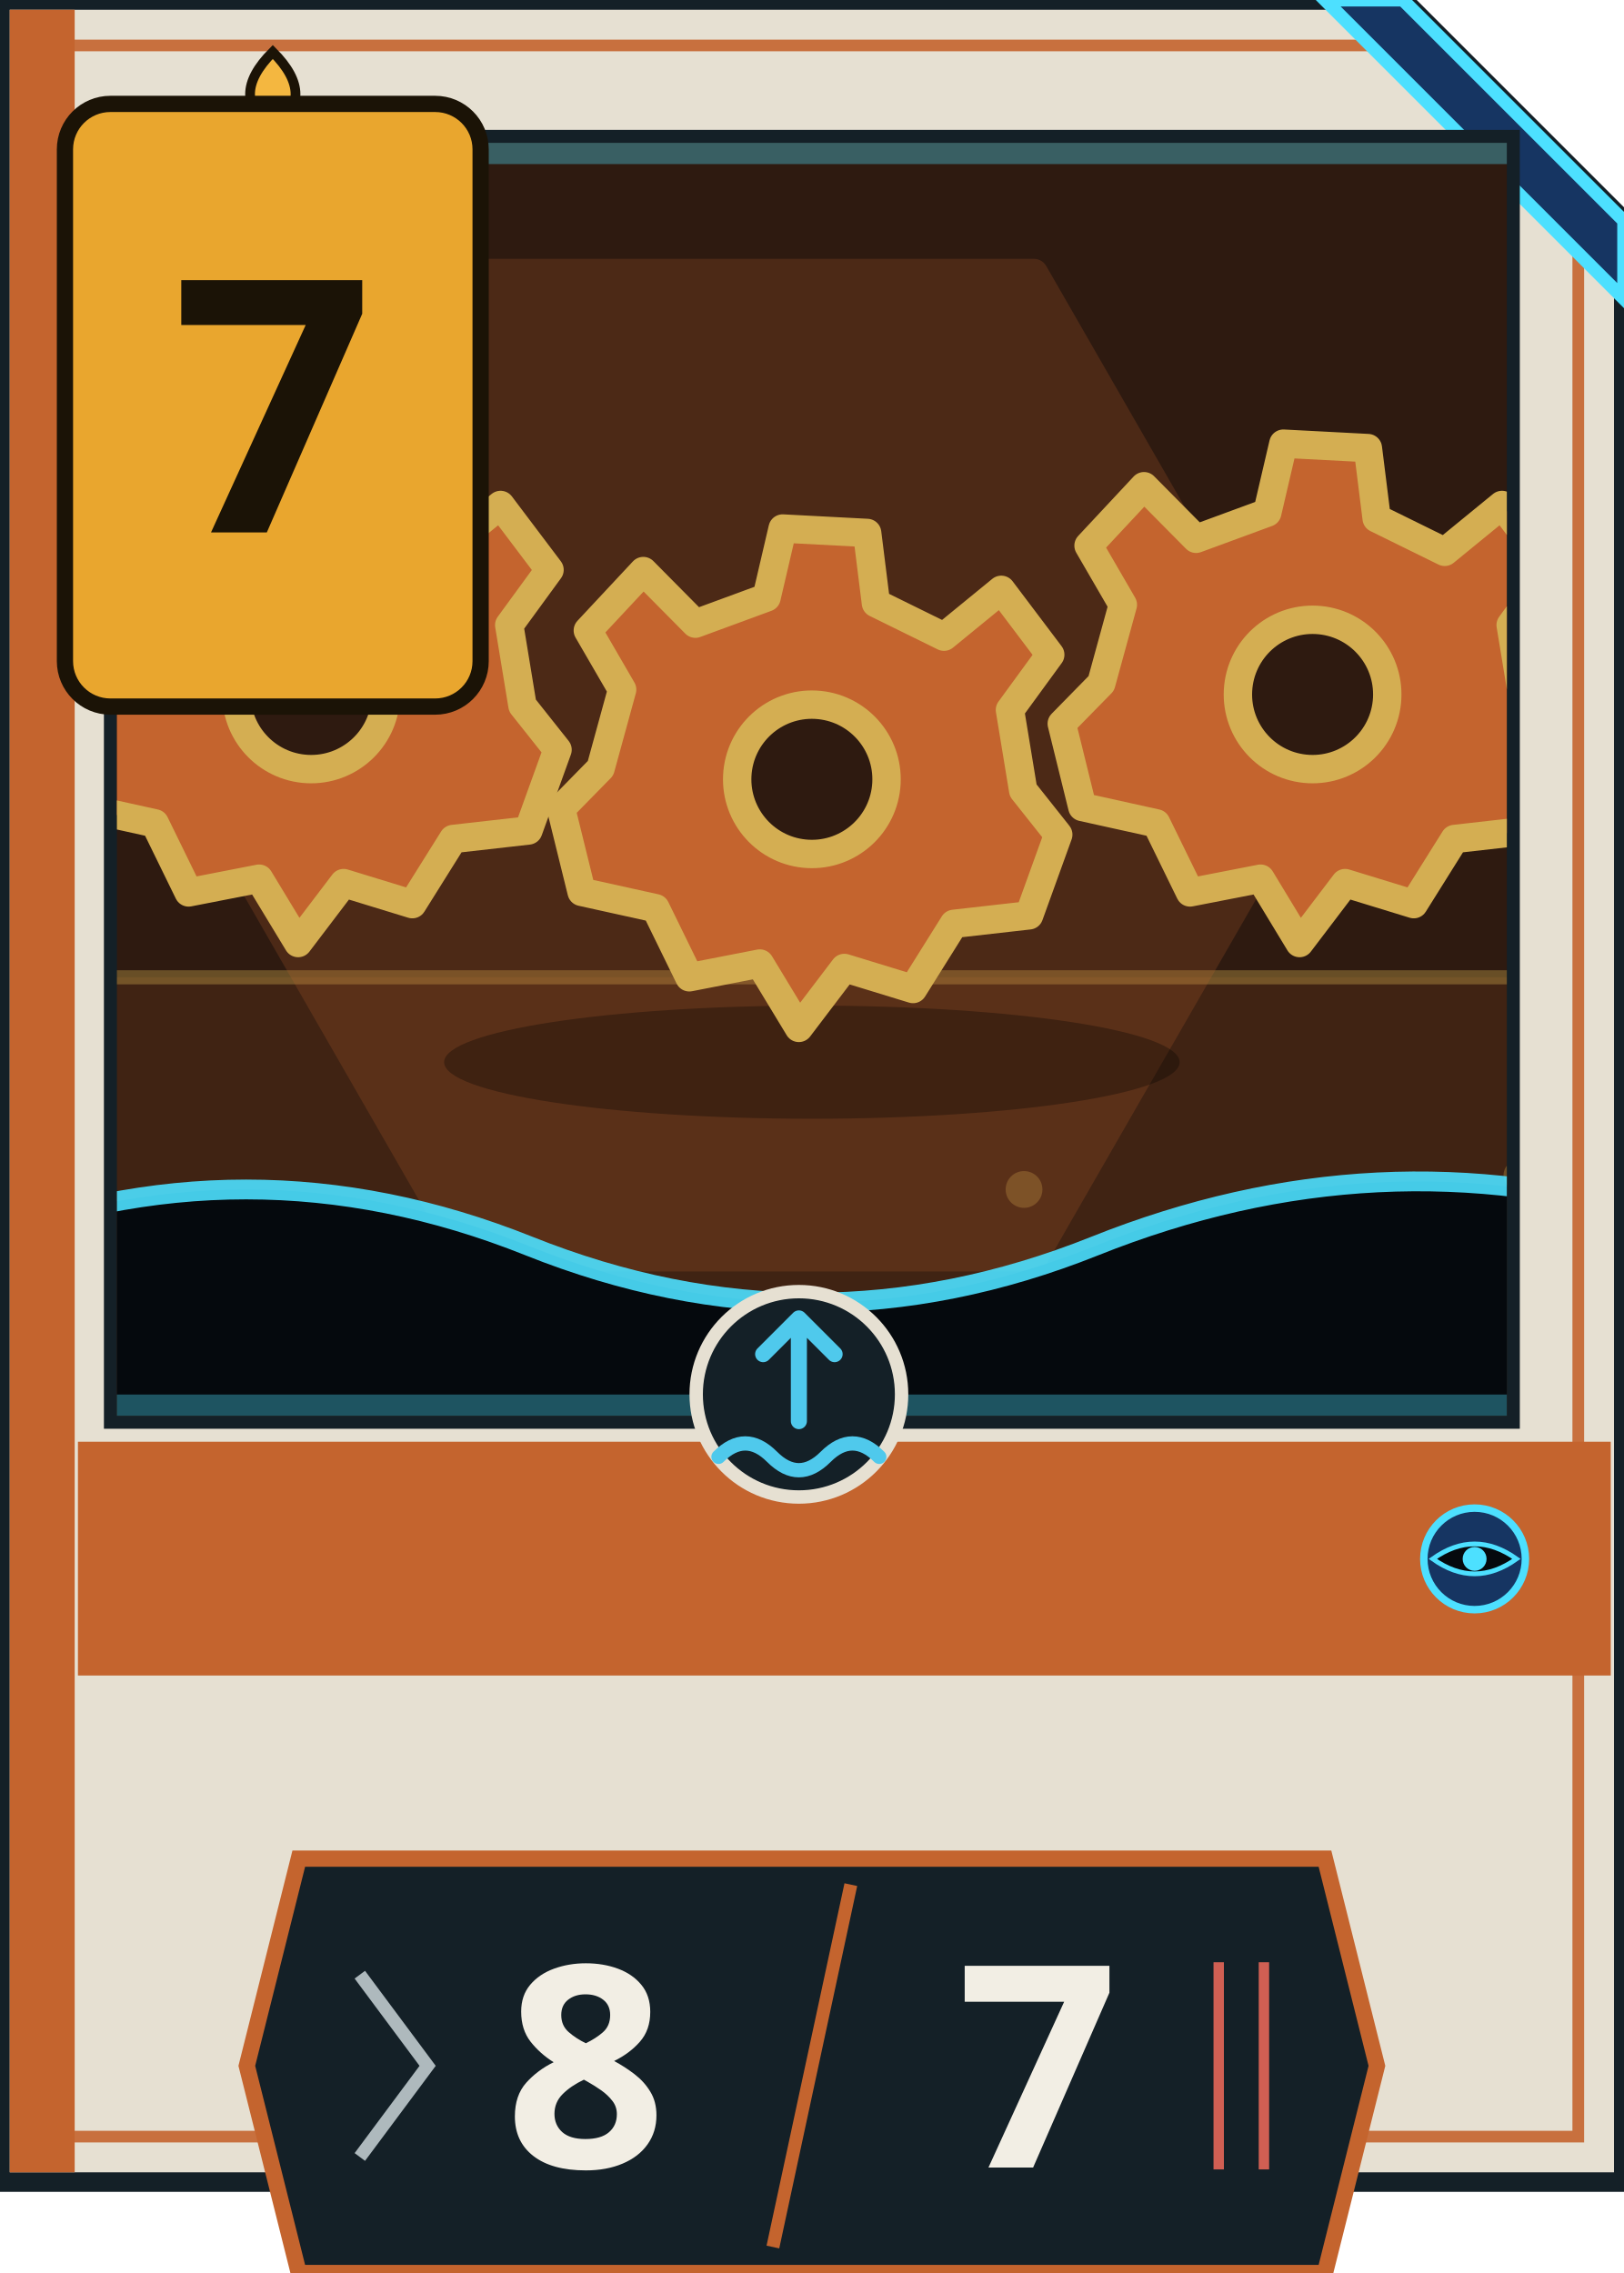
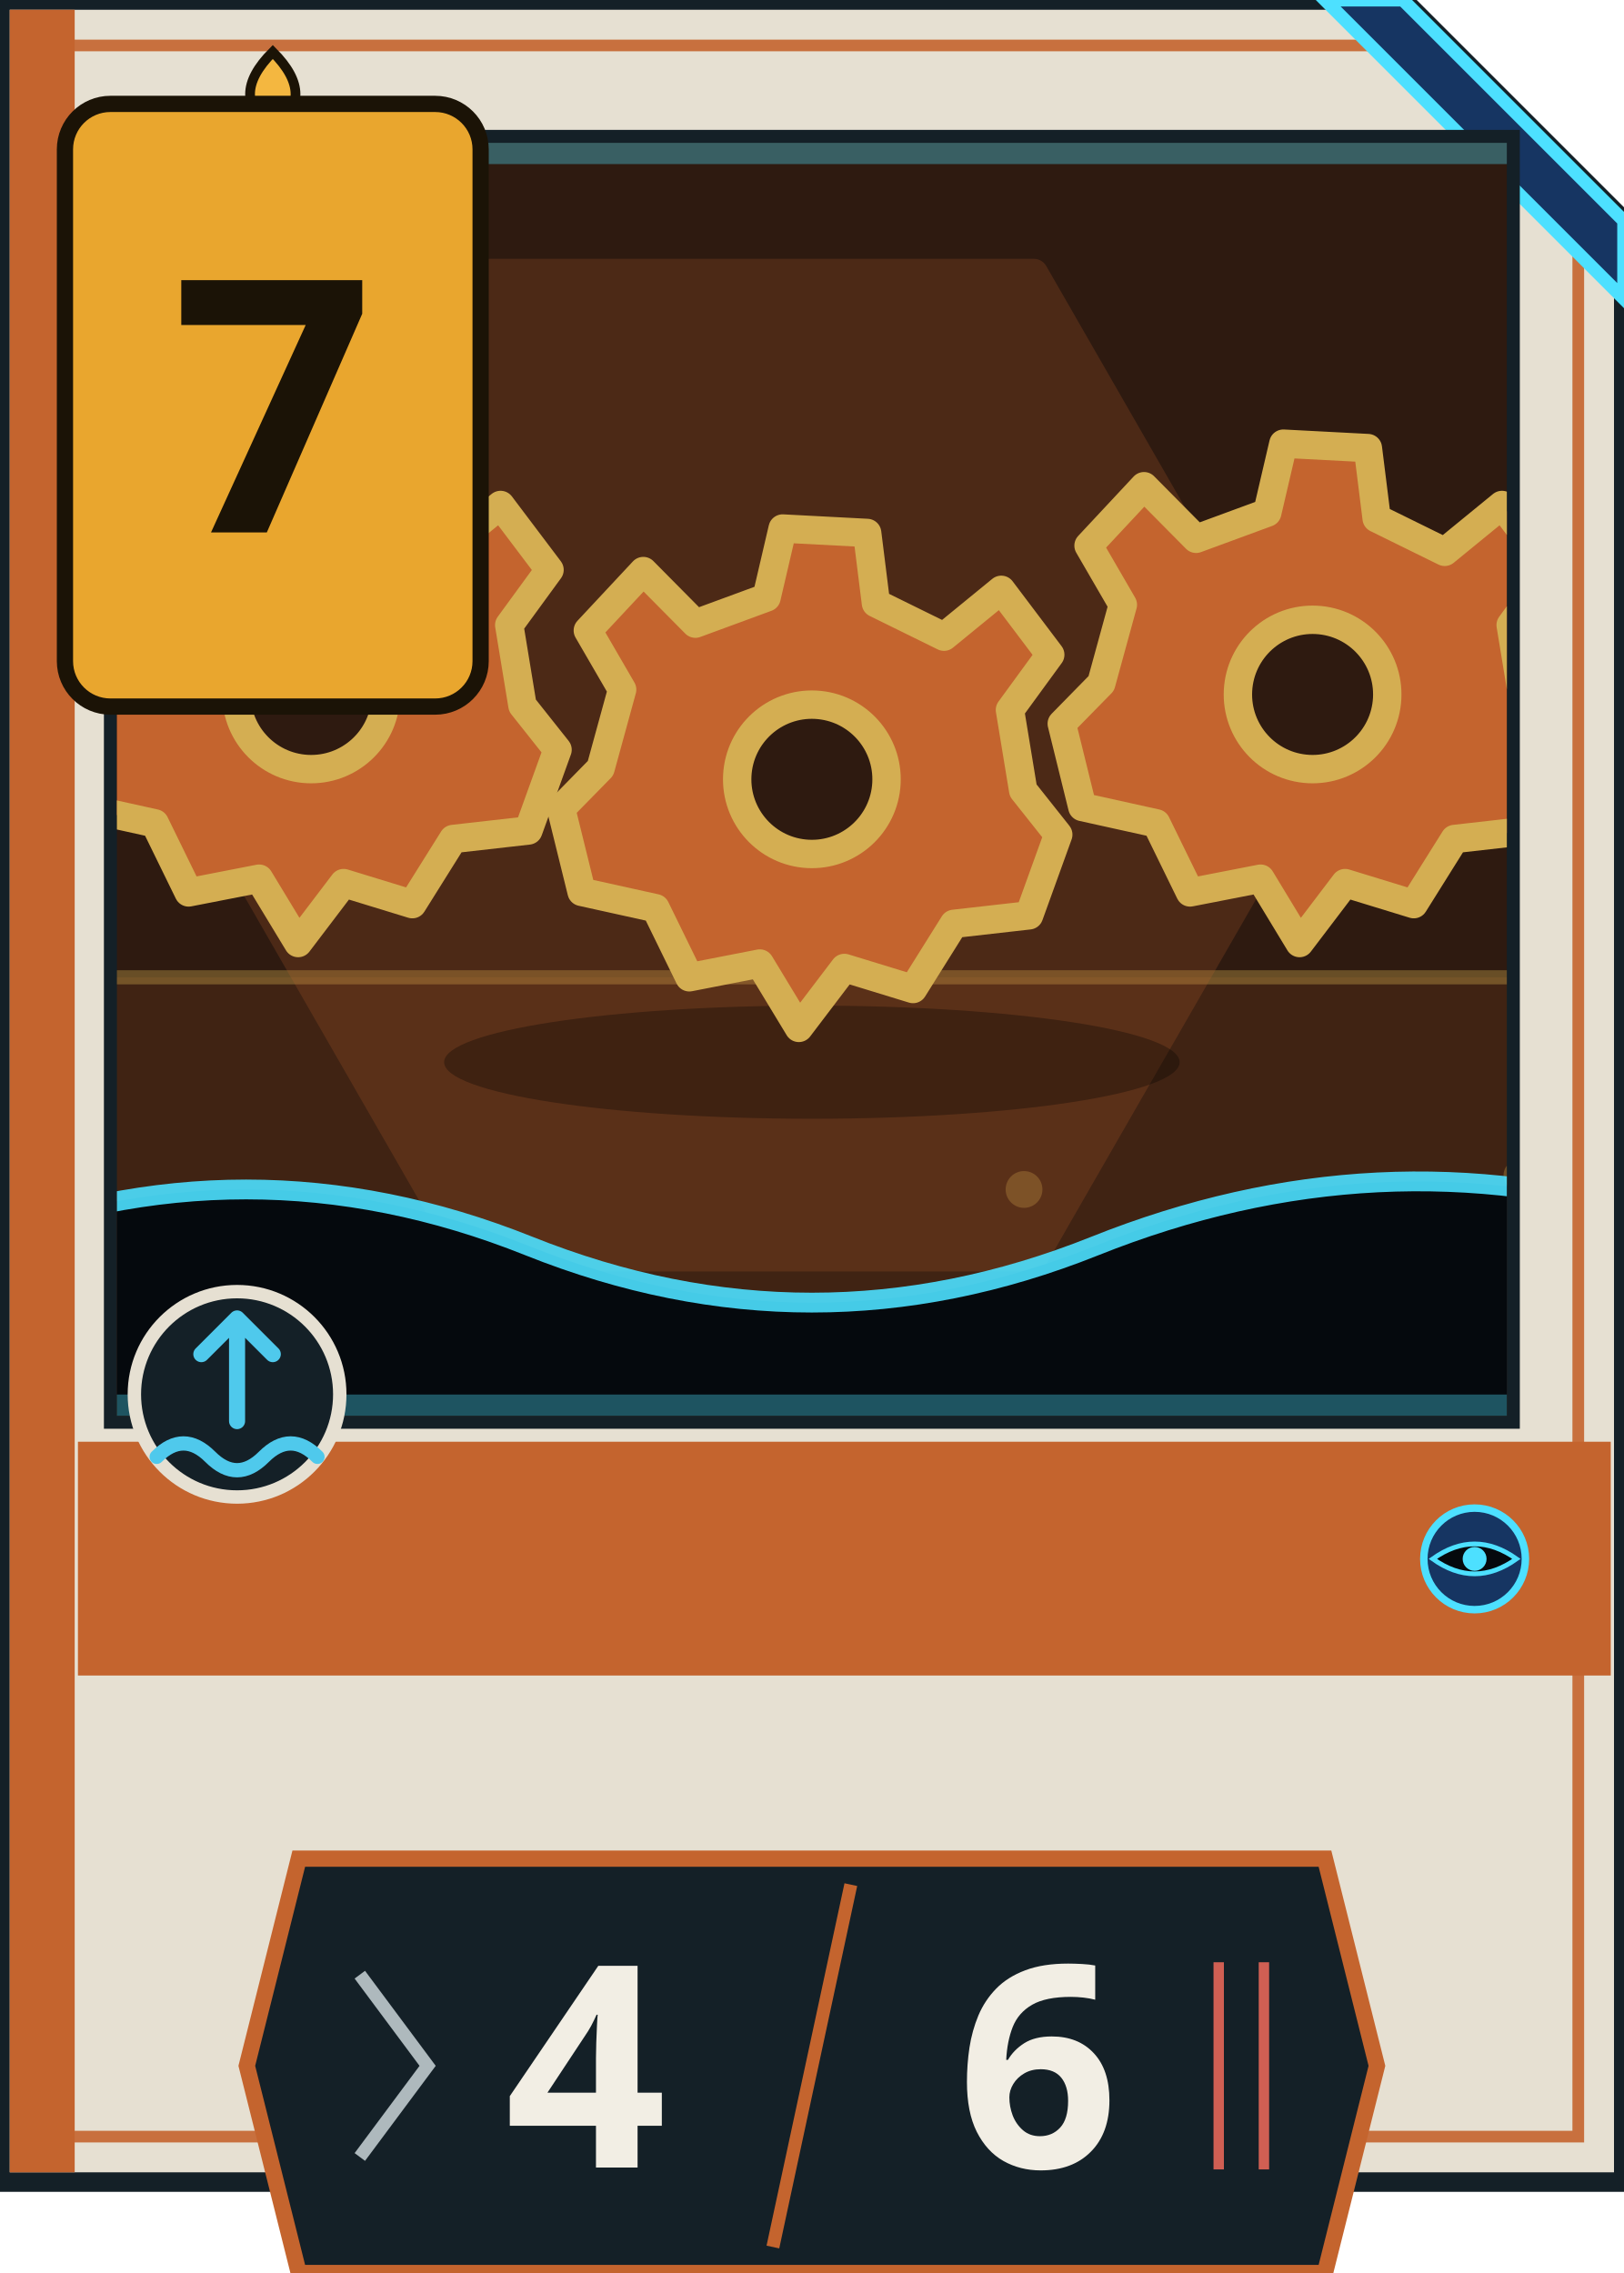
<svg xmlns="http://www.w3.org/2000/svg" viewBox="0 0 250 350" width="250" height="350">
  <path d="M0 0H216L250 34V336H0Z" fill="#E6E0D2" stroke="#142027" stroke-width="3" stroke-linejoin="round" />
  <path d="M7 7H213.2L243 36.8V329H7Z" fill="none" stroke="#C4642E" stroke-opacity="0.9" stroke-width="1.8" />
  <rect x="1.5" y="1.5" width="10" height="333" fill="#C4642E" />
  <path d="M204 0H216L250 34V46Z" fill="#163562" stroke="#4DE0FF" stroke-width="2" />
  <rect x="16" y="20" width="218" height="200" fill="#142027" />
  <svg x="18" y="22" width="214" height="196" viewBox="0 0 120 90" preserveAspectRatio="xMidYMid slice" overflow="hidden">
    <rect width="120" height="90" fill="#2E1A10" />
    <path d="M0 59H120V90H0Z" fill="#C4642E" fill-opacity=".12" />
    <path d="M0 59H120" stroke="#D4AE52" stroke-opacity=".35" stroke-width="1" />
    <circle cx="110" cy="73" r="1.1" fill="#D4AE52" fill-opacity=".3" />
    <circle cx="110" cy="66" r="0.7" fill="#D4AE52" fill-opacity=".3" />
    <circle cx="51" cy="84" r="1.5" fill="#D4AE52" fill-opacity=".3" />
    <circle cx="106" cy="83" r="1.3" fill="#D4AE52" fill-opacity=".3" />
    <circle cx="75" cy="74" r="1.3" fill="#D4AE52" fill-opacity=".3" />
    <circle cx="24" cy="83" r="1.2" fill="#D4AE52" fill-opacity=".3" />
    <g opacity=".2">
      <g transform="translate(55.7 44.0) rotate(0) scale(40.0)" stroke-width="0.050" stroke-linejoin="round" stroke-linecap="round">
        <path d="M-.5-.87H.5L1 0 .5.87H-.5L-1 0Z" fill="#C4642E" stroke="#C4642E" />
      </g>
    </g>
    <ellipse cx="60" cy="65" rx="26" ry="4" fill="#000" fill-opacity=".3" />
    <g transform="translate(24.6 39.0) rotate(3) scale(17.6)" stroke-width="0.114" stroke-linejoin="round" stroke-linecap="round">
      <path d="M-.17-1H.17L.22-.72.5-.6.72-.8.93-.55.78-.32.85 0 1 .17.9.5.6.55.45.82.17.75 0 1-.17.75-.45.82-.6.55-.9.5-1 .17-.85 0-.78-.32-.93-.55-.72-.8-.5-.6-.22-.72Z" fill="#C4642E" stroke="#D4AE52" />
      <circle r=".3" fill="#2E1A10" stroke="#D4AE52" />
    </g>
    <g transform="translate(60.0 45.0) rotate(3) scale(17.6)" stroke-width="0.114" stroke-linejoin="round" stroke-linecap="round">
      <path d="M-.17-1H.17L.22-.72.5-.6.72-.8.93-.55.78-.32.85 0 1 .17.9.5.6.55.45.82.17.75 0 1-.17.75-.45.82-.6.55-.9.5-1 .17-.85 0-.78-.32-.93-.55-.72-.8-.5-.6-.22-.72Z" fill="#C4642E" stroke="#D4AE52" />
      <circle r=".3" fill="#2E1A10" stroke="#D4AE52" />
    </g>
    <g transform="translate(95.4 39.0) rotate(3) scale(17.6)" stroke-width="0.114" stroke-linejoin="round" stroke-linecap="round">
      <path d="M-.17-1H.17L.22-.72.5-.6.72-.8.93-.55.78-.32.85 0 1 .17.9.5.6.55.45.82.17.75 0 1-.17.75-.45.82-.6.55-.9.5-1 .17-.85 0-.78-.32-.93-.55-.72-.8-.5-.6-.22-.72Z" fill="#C4642E" stroke="#D4AE52" />
      <circle r=".3" fill="#2E1A10" stroke="#D4AE52" />
    </g>
    <path d="M0 78Q20 70 40 78T80 78T120 76V90H0Z" fill="#05090D" />
    <path d="M0 78Q20 70 40 78T80 78T120 76" fill="none" stroke="#4DE0FF" stroke-width="1.4" stroke-opacity=".9" />
    <rect width="120" height="90" fill="none" stroke="#4DE0FF" stroke-opacity=".35" stroke-width="3" />
  </svg>
  <rect x="12" y="222" width="236" height="36" fill="#C4642E" />
  <g transform="translate(216 229) scale(.46)">
    <circle cx="24" cy="24" r="17" fill="#163562" stroke="#4DE0FF" stroke-width="2.5" />
    <path d="M10 24Q24 14 38 24Q24 34 10 24Z" fill="#05090D" stroke="#4DE0FF" stroke-width="1.6" />
    <circle cx="24" cy="24" r="4" fill="#4DE0FF" />
  </g>
-   <g transform="translate(106.5 198.2) scale(0.6875)">
+   <g transform="translate(20 198.2) scale(0.6875)">
    <circle cx="24" cy="24" r="23" fill="#142027" stroke="#E6E0D2" stroke-width="3" />
    <path d="M24 30V8M16 15L24 7L32 15" fill="none" stroke="#4FC9EC" stroke-width="3.6" stroke-linecap="round" stroke-linejoin="round" />
    <path d="M6 38Q12 32 18 38T30 38T42 38" fill="none" stroke="#4FC9EC" stroke-width="3.2" stroke-linecap="round" />
  </g>
  <g transform="translate(10 16)">
    <path d="M32 -8Q39 -1 32 4Q25 -1 32 -8Z" fill="#F4B740" stroke="#1B1306" stroke-width="1.5" />
    <rect width="64" height="92.8" rx="7" fill="#E9A62E" stroke="#1B1306" stroke-width="2.5" />
    <text x="32" y="65.984" text-anchor="middle" font-size="54.4" font-weight="800" fill="#1B1306" font-family="'Noto Sans KR','Malgun Gothic','Apple SD Gothic Neo',system-ui,sans-serif">7</text>
  </g>
  <g transform="translate(38 286.2)">
    <path d="M8 0H166L174 31.9L166 63.8H8L0 31.9Z" fill="#142027" stroke="#C4642E" stroke-width="2.5" />
    <path d="M93 4L81 59.8" stroke="#C4642E" stroke-width="2" />
    <path d="M17.4 17.864L27.84 31.9L17.4 45.936" fill="none" stroke="#AEB9BD" stroke-width="2" />
    <path d="M156.6 15.95V47.85M149.64 15.95V47.85" stroke="#FF6F5E" stroke-opacity=".8" stroke-width="1.6" />
-     <text x="52.2" y="47.56" text-anchor="middle" font-size="43.5" font-weight="800" fill="#F2EEE4" font-family="'Noto Sans KR','Malgun Gothic','Apple SD Gothic Neo',system-ui,sans-serif">8</text>
-     <text x="121.8" y="47.56" text-anchor="middle" font-size="43.5" font-weight="800" fill="#F2EEE4" font-family="'Noto Sans KR','Malgun Gothic','Apple SD Gothic Neo',system-ui,sans-serif">7</text>
+     <text x="52.2" y="47.56" text-anchor="middle" font-size="43.5" font-weight="800" fill="#F2EEE4" font-family="'Noto Sans KR','Malgun Gothic','Apple SD Gothic Neo',system-ui,sans-serif">4</text>
+     <text x="121.8" y="47.56" text-anchor="middle" font-size="43.5" font-weight="800" fill="#F2EEE4" font-family="'Noto Sans KR','Malgun Gothic','Apple SD Gothic Neo',system-ui,sans-serif">6</text>
  </g>
</svg>
